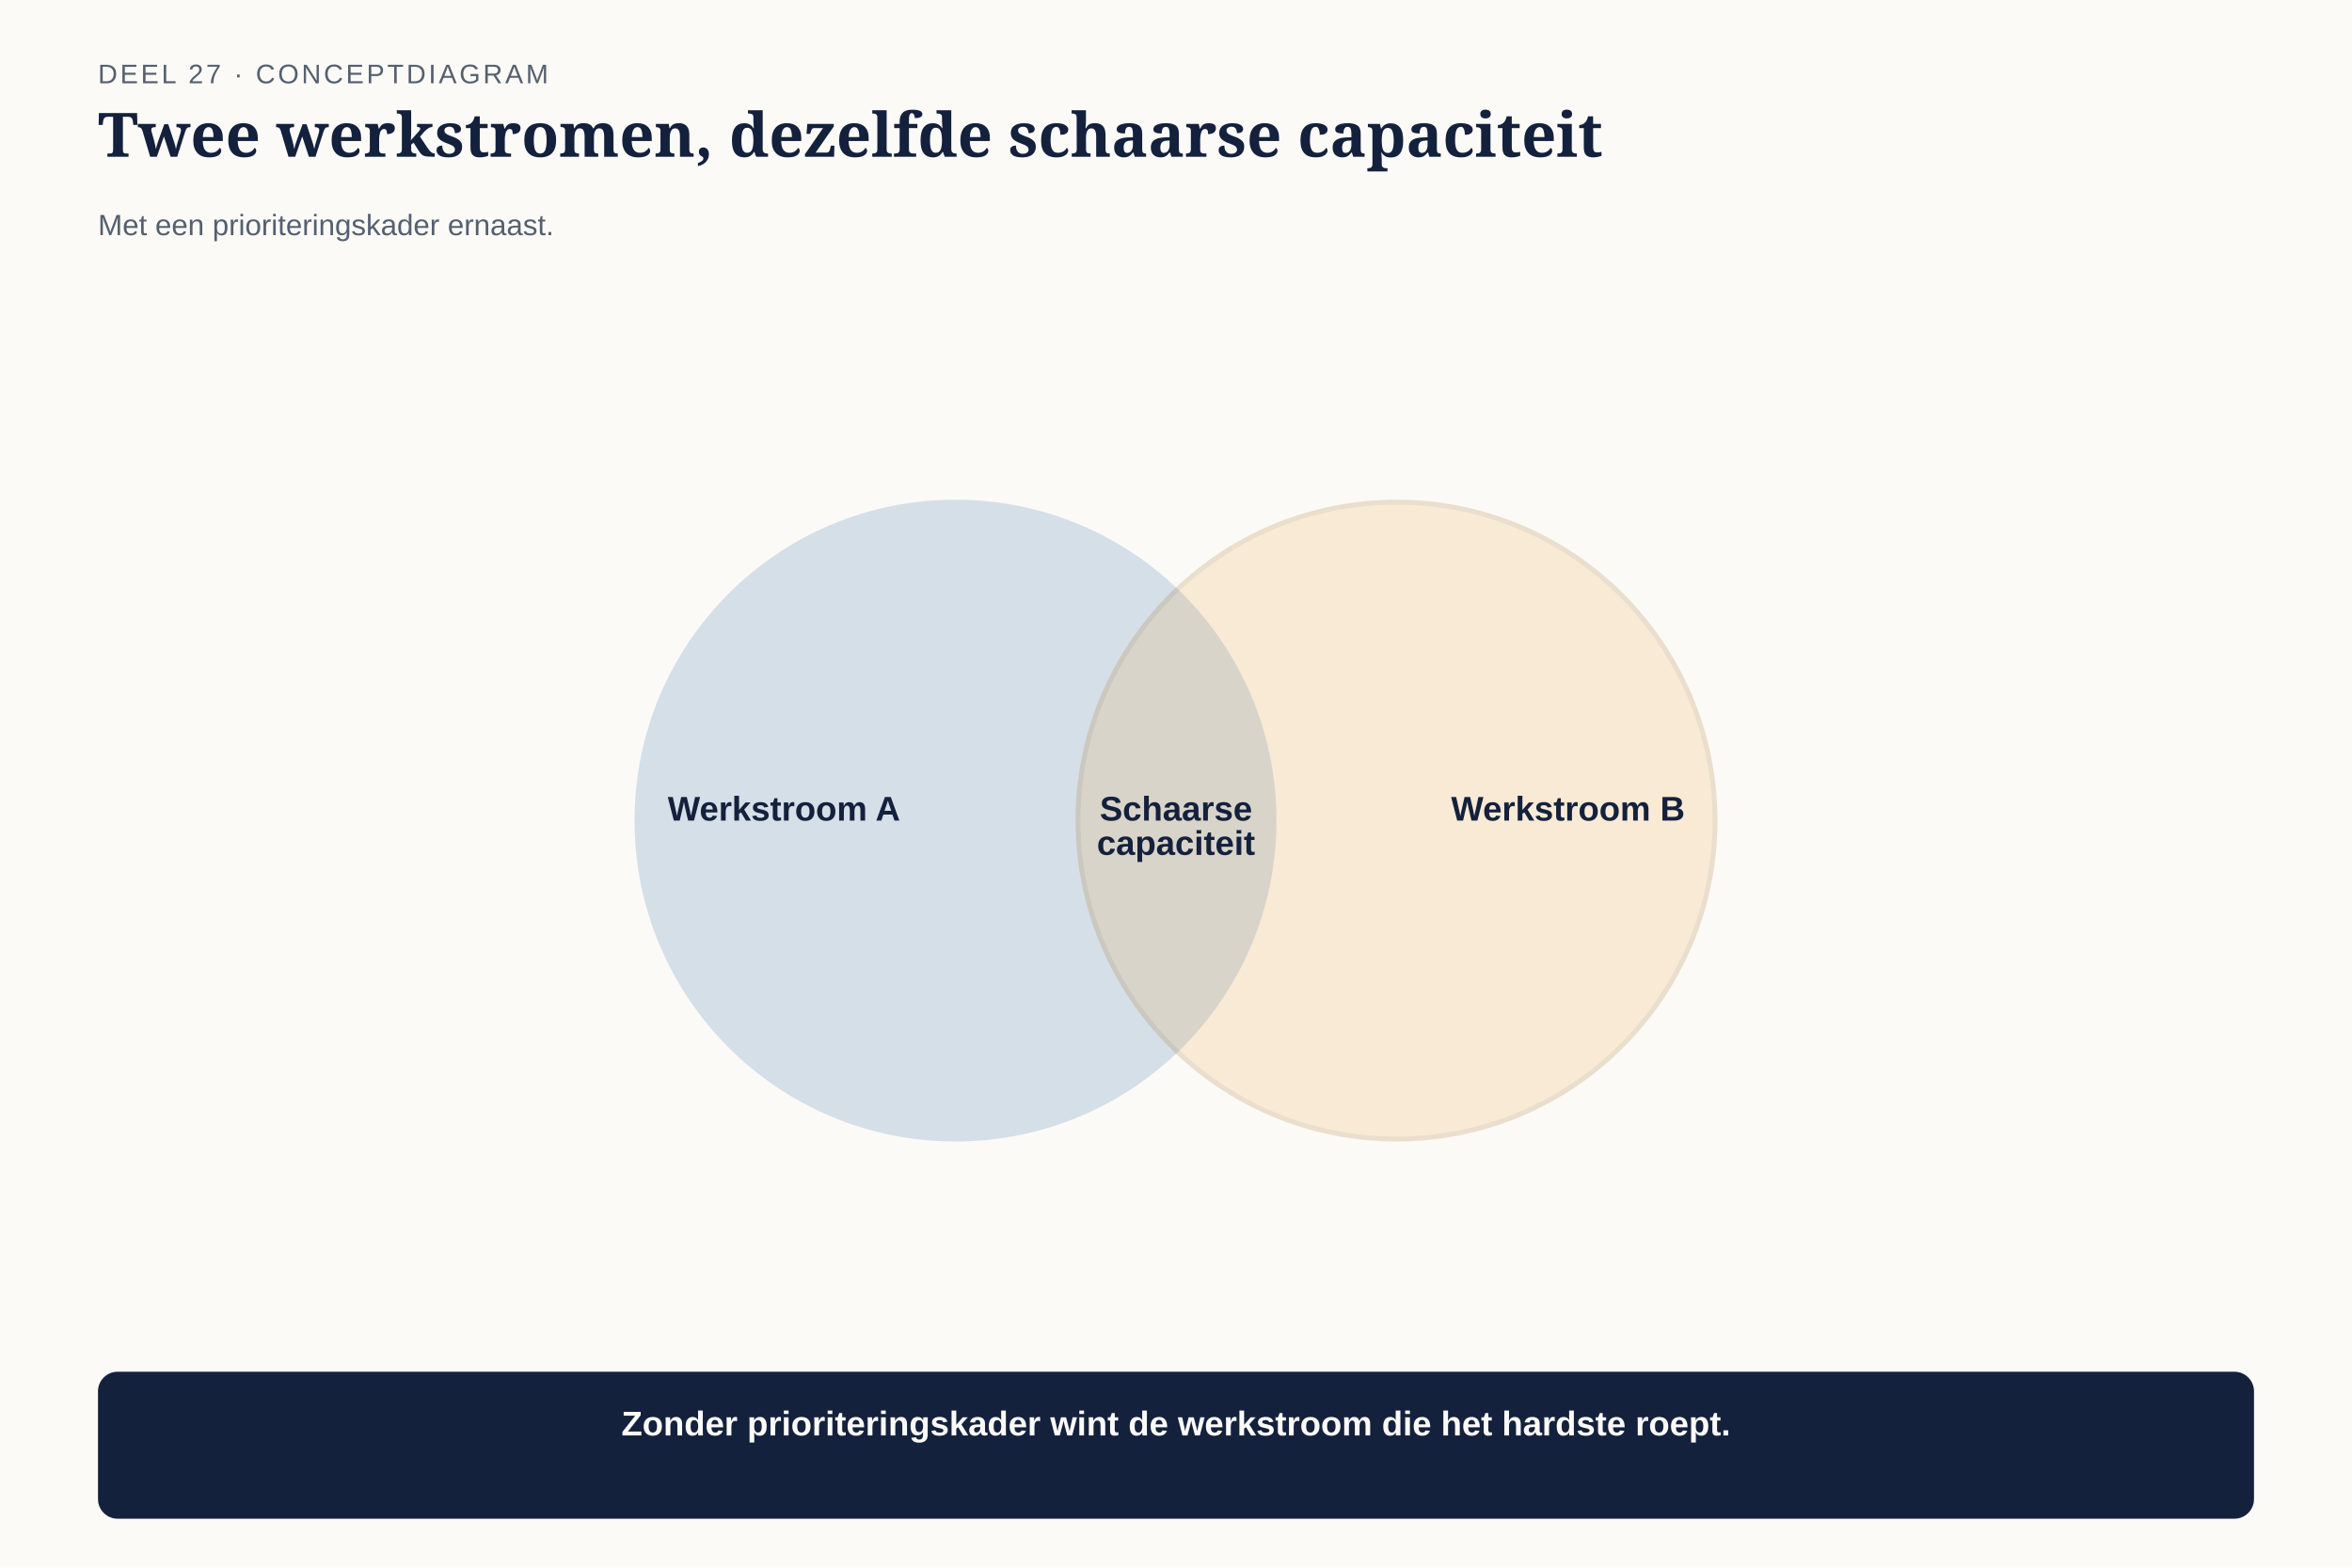
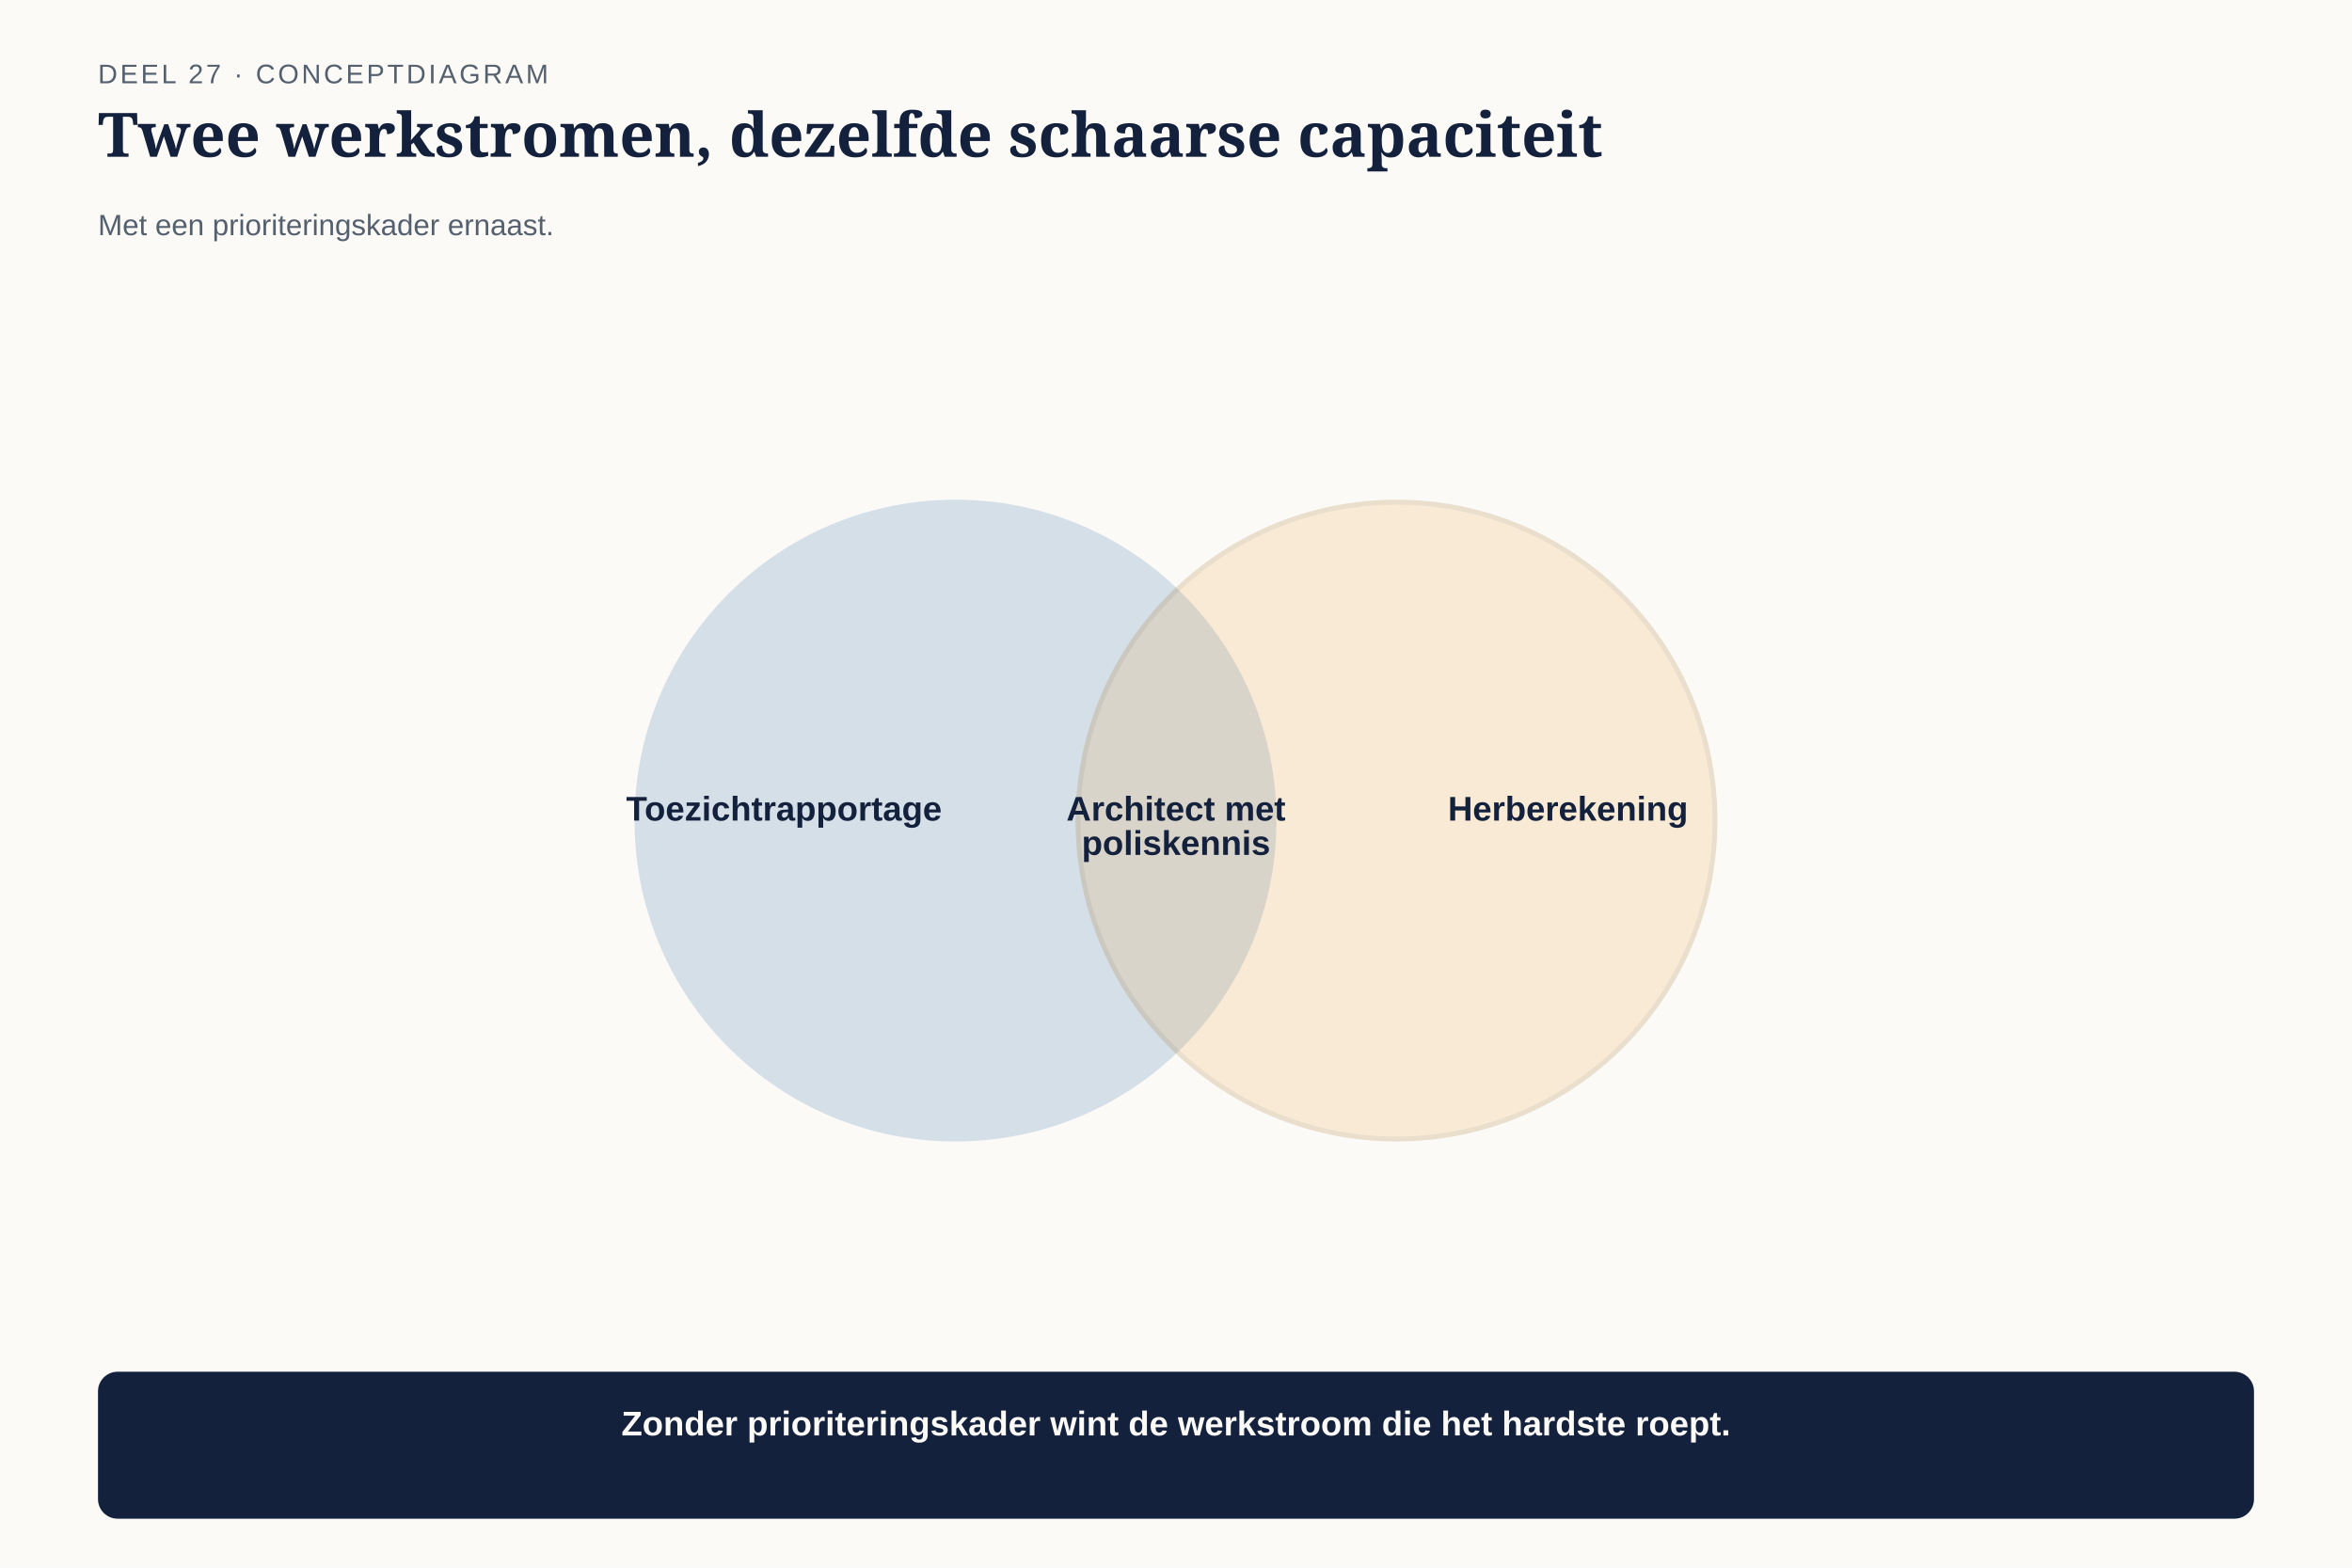
<svg xmlns="http://www.w3.org/2000/svg" viewBox="0 0 960 640" font-family="'DM Sans', Arial, sans-serif" width="960" height="640" preserveAspectRatio="xMidYMid meet">
  <defs>
    <style>
      .paper { fill:#FBFAF7; }
      .label { font-size:14px; font-weight:700; fill:#14213D; }
      .label-light { font-size:14px; font-weight:700; fill:#FBFAF7; }
      .sub { font-size:12px; fill:#55606F; }
      .sub-light { font-size:12px; fill:#DFDCD3; }
      .title { font-family:'Cormorant Garamond', Georgia, serif; font-size:25px; fill:#14213D; font-weight:600; }
      .title-sm { font-family:'Cormorant Garamond', Georgia, serif; font-size:19px; fill:#14213D; font-weight:600; }
      .kicker { font-size:11px; fill:#55606F; letter-spacing:.10em; }
      .arrow { stroke:#2563A8; stroke-width:2; fill:none; marker-end:url(#arrb); }
      .arrow-muted { stroke:#55606F; stroke-width:1.5; fill:none; marker-end:url(#arrm); }
      .arrow-amber { stroke:#E9A13B; stroke-width:2; fill:none; marker-end:url(#arra); }
    </style>
    <marker id="arrb" markerWidth="10" markerHeight="10" refX="6" refY="3" orient="auto">
      <path d="M0,0 L6,3 L0,6 Z" fill="#2563A8" />
    </marker>
    <marker id="arrm" markerWidth="10" markerHeight="10" refX="6" refY="3" orient="auto">
      <path d="M0,0 L6,3 L0,6 Z" fill="#55606F" />
    </marker>
    <marker id="arra" markerWidth="10" markerHeight="10" refX="6" refY="3" orient="auto">
      <path d="M0,0 L6,3 L0,6 Z" fill="#E9A13B" />
    </marker>
  </defs>
  <rect width="960" height="640" class="paper" />
  <text x="40" y="34" class="kicker">DEEL 27 · CONCEPTDIAGRAM</text>
  <text x="40" y="64" class="title">Twee werkstromen, dezelfde schaarse capaciteit</text>
  <text x="40" y="96" class="sub">Met een prioriteringskader ernaast.</text>
  <circle cx="390" cy="335" r="130" fill="#2563A8" opacity="0.18" stroke="#2563A8" stroke-width="2" />
  <circle cx="570" cy="335" r="130" fill="#E9A13B" opacity="0.18" stroke="#9A5F0D" stroke-width="2" />
-   <text x="320" y="335" text-anchor="middle" class="label">Werkstroom A</text>
-   <text x="640" y="335" text-anchor="middle" class="label">Werkstroom B</text>
-   <text x="480" y="335" text-anchor="middle" class="label">Schaarse</text>
-   <text x="480" y="349" text-anchor="middle" class="label">capaciteit</text>
+   <text x="320" y="335" text-anchor="middle" class="label">Toezichtrapportage</text>
+   <text x="640" y="335" text-anchor="middle" class="label">Herberekening</text>
+   <text x="480" y="335" text-anchor="middle" class="label">Architect met</text>
+   <text x="480" y="349" text-anchor="middle" class="label">poliskennis</text>
  <rect x="40" y="560" width="880" height="60" rx="8" fill="#14213D" />
  <text x="480" y="586" text-anchor="middle" class="label-light">Zonder prioriteringskader wint de werkstroom die het hardste roept.</text>
</svg>
